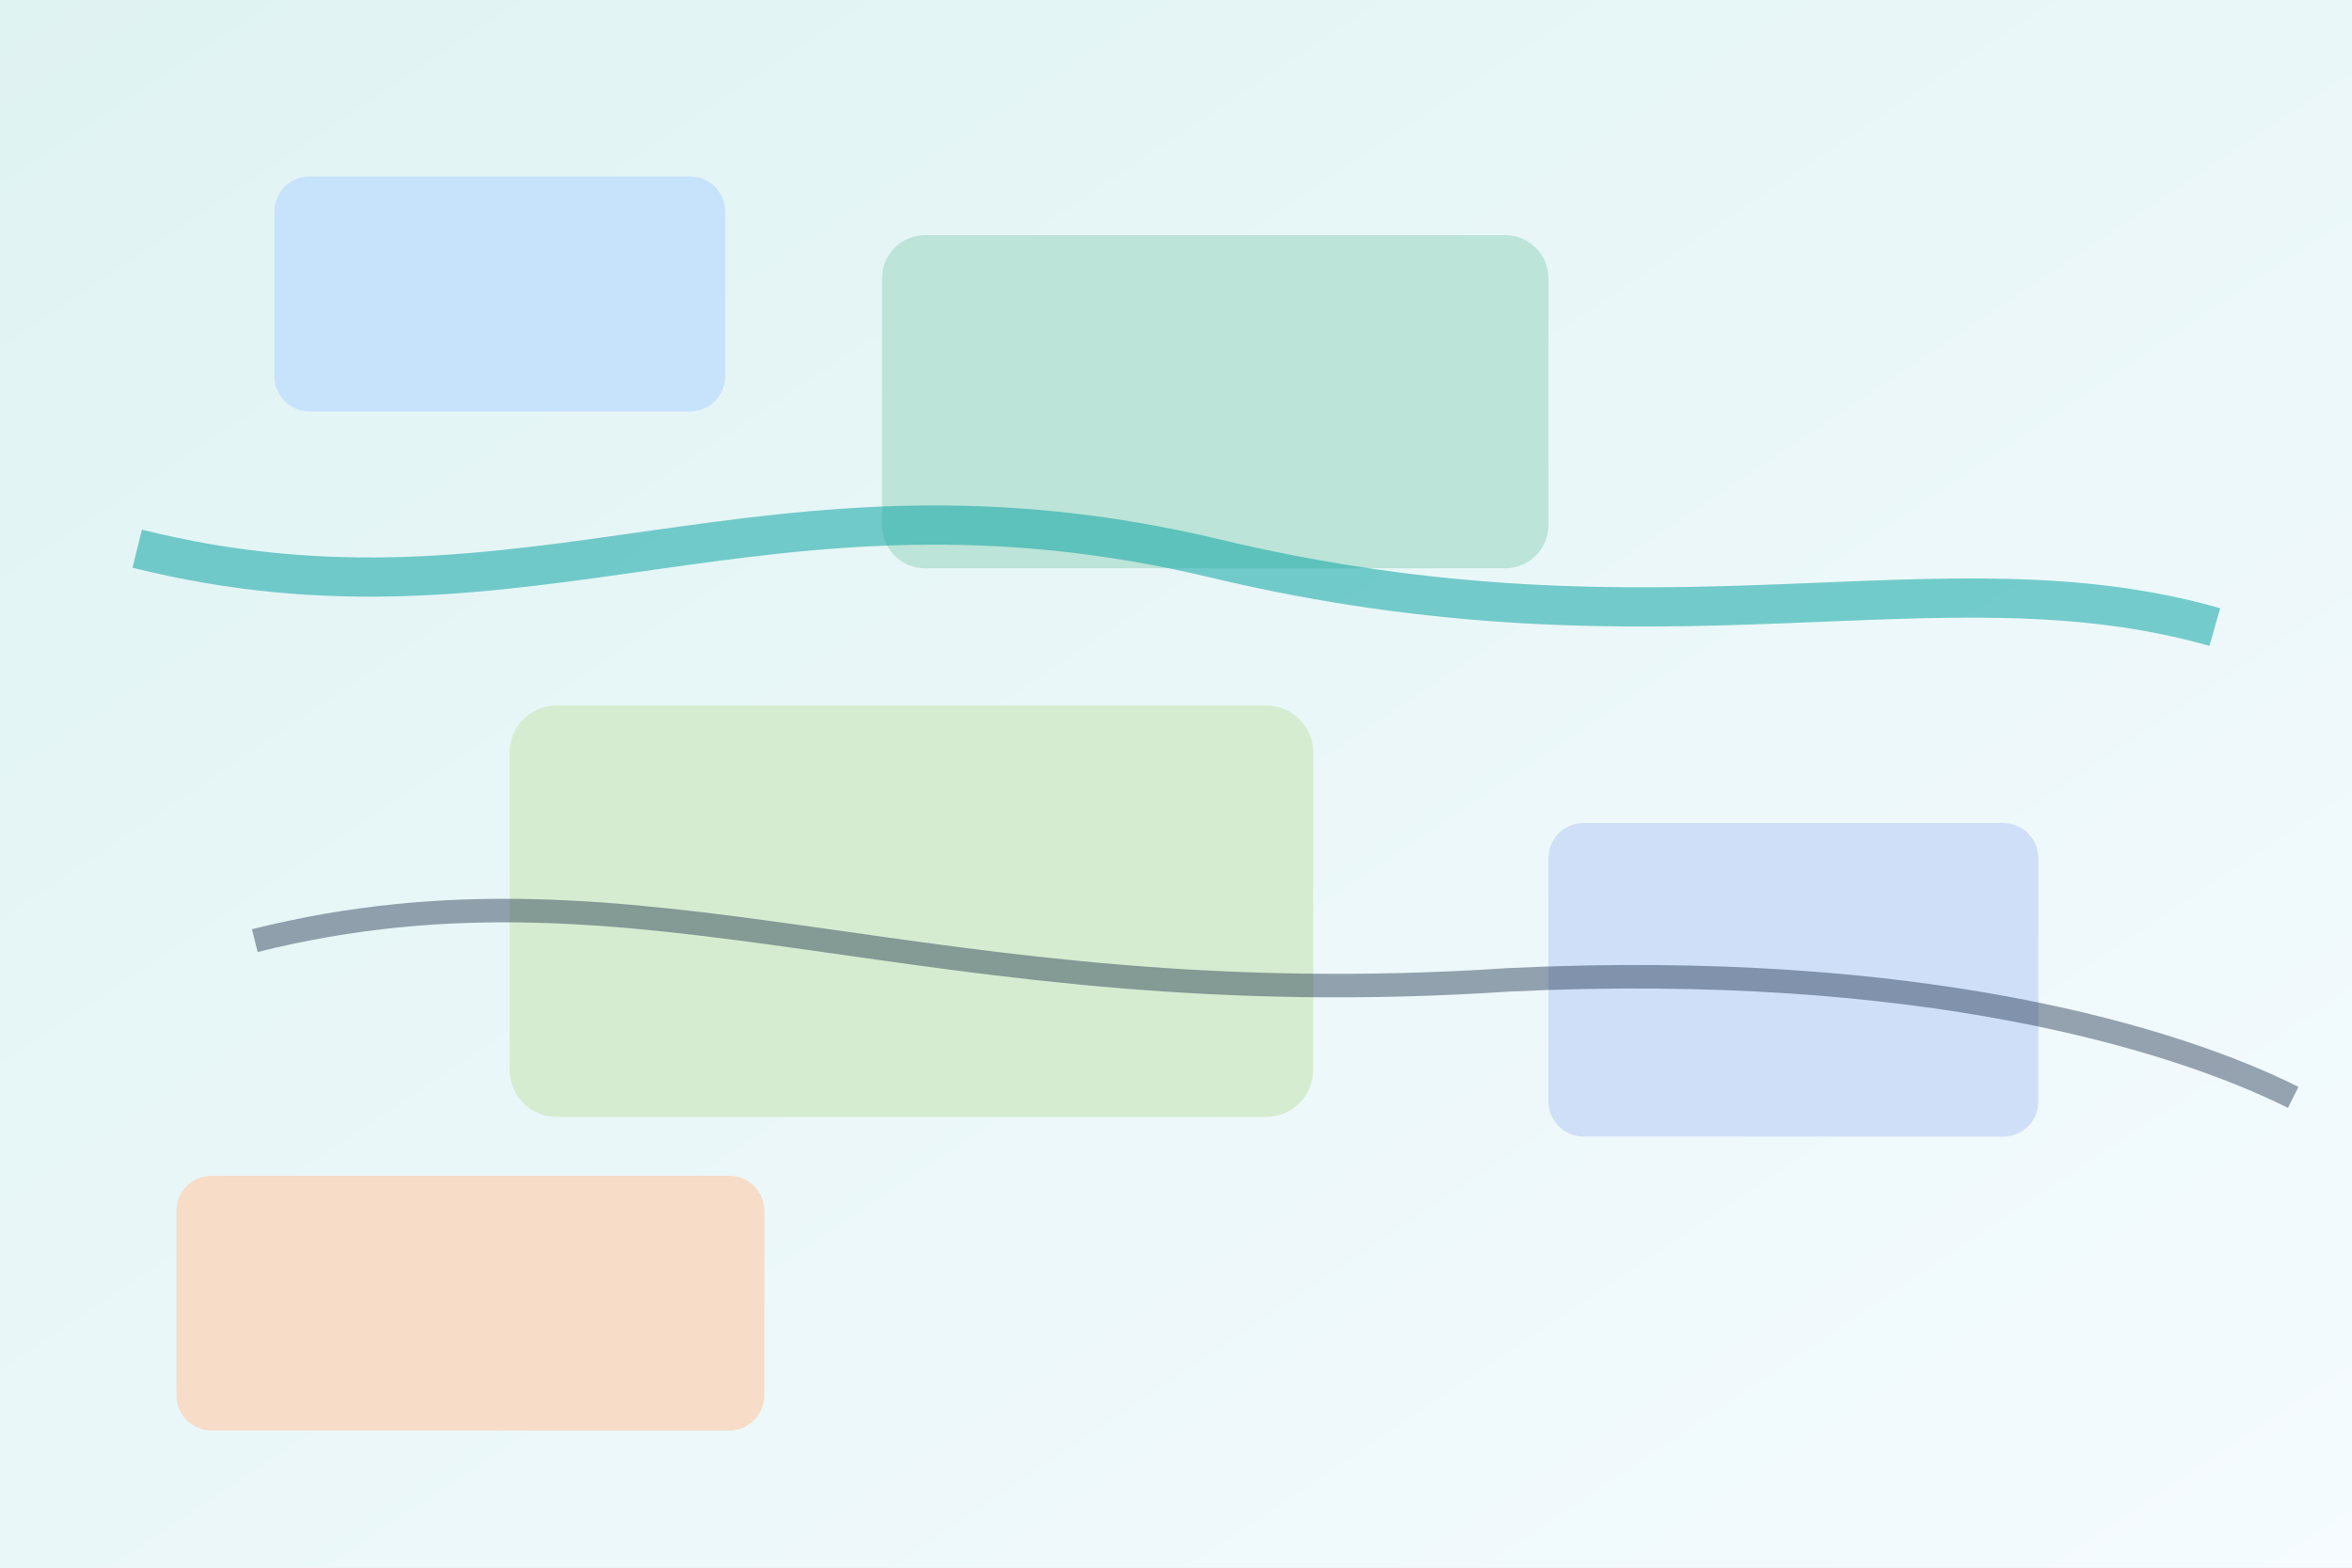
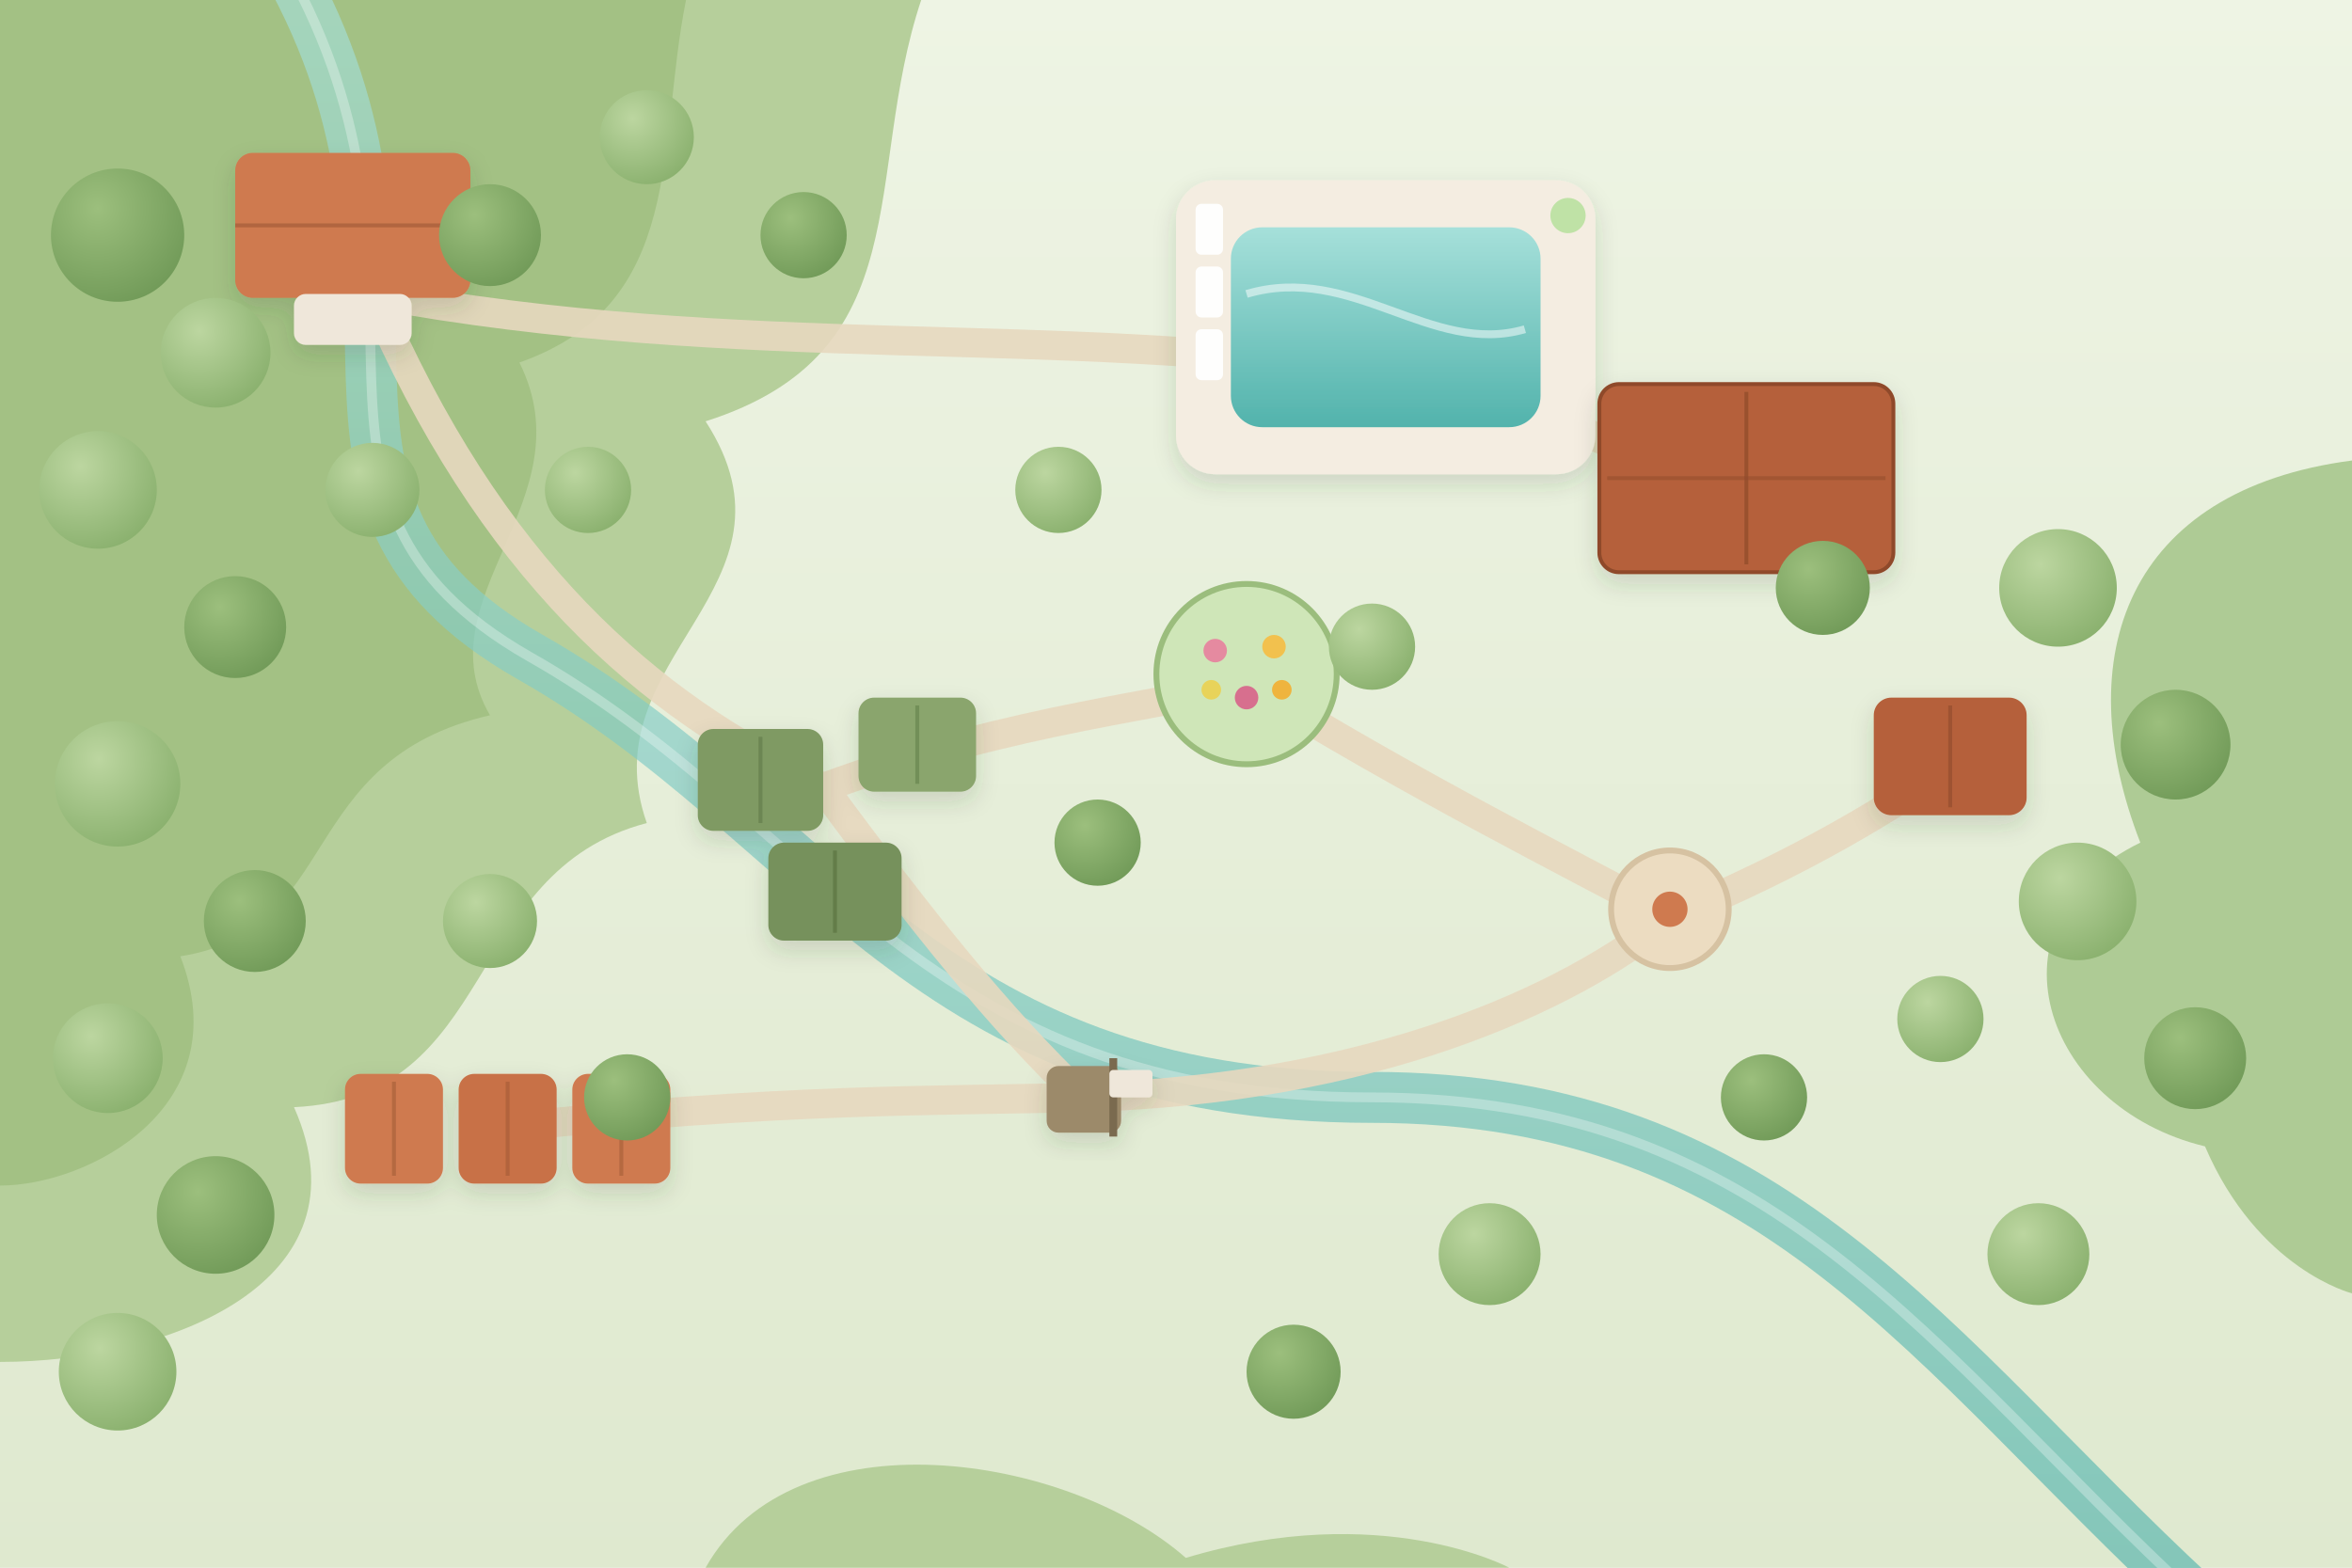
<svg xmlns="http://www.w3.org/2000/svg" viewBox="0 0 1200 800">
  <defs>
-     <linearGradient id="bg" x1="0" y1="0" x2="1" y2="1">
-       <stop offset="0%" stop-color="#dff3f2" />
-       <stop offset="100%" stop-color="#f5fbff" />
+     <linearGradient id="grass" x1="0" y1="0" x2="0" y2="1">
+       <stop offset="0" stop-color="#eef4e4" />
+       <stop offset="1" stop-color="#dfe9cf" />
    </linearGradient>
+     <linearGradient id="water" x1="0" y1="0" x2="0" y2="1">
+       <stop offset="0" stop-color="#a6e0da" />
+       <stop offset="1" stop-color="#52b3ac" />
+     </linearGradient>
+     <radialGradient id="tree" cx="0.35" cy="0.3" r="0.85">
+       <stop offset="0" stop-color="#bcd6a0" />
+       <stop offset="1" stop-color="#84ac68" />
+     </radialGradient>
+     <radialGradient id="treeDark" cx="0.35" cy="0.3" r="0.85">
+       <stop offset="0" stop-color="#9cbf7d" />
+       <stop offset="1" stop-color="#6c9654" />
+     </radialGradient>
+     <filter id="soft" x="-30%" y="-30%" width="160%" height="160%">
+       <feDropShadow dx="0" dy="5" stdDeviation="6" flood-color="#33402c" flood-opacity="0.16" />
+     </filter>
  </defs>
-   <rect width="1200" height="800" fill="url(#bg)" />
-   <rect x="140" y="90" width="230" height="120" rx="18" fill="#c7e3fb" />
-   <rect x="450" y="120" width="340" height="170" rx="22" fill="#bce4d8" />
-   <rect x="260" y="360" width="410" height="210" rx="24" fill="#d6ecd1" />
-   <rect x="790" y="420" width="250" height="160" rx="18" fill="#cfdff7" />
-   <rect x="90" y="600" width="300" height="130" rx="18" fill="#f7dcc8" />
-   <path d="M70 280 C270 330, 390 230, 620 285 C850 340, 990 280, 1130 320" stroke="#0ea5a4" stroke-width="20" fill="none" opacity=".55" />
-   <path d="M130 480 C330 430, 470 520, 770 500 C980 490, 1110 530, 1170 560" stroke="#0B1F3B" stroke-width="12" fill="none" opacity=".4" />
+   <rect width="1200" height="800" fill="url(#grass)" />
+   <path d="M0,0 H470 C440,90 470,180 360,215 C415,300 300,335 330,420 C235,445 255,560 150,565 C190,655 85,695 0,695 Z" fill="#b6cf9b" />
+   <path d="M0,0 H350 C335,75 350,155 265,185 C300,255 215,305 250,365 C150,388 175,475 92,488 C122,565 45,605 0,605 Z" fill="#a3c184" />
+   <path d="M1200,235 C1085,250 1055,335 1092,430 C1010,470 1042,565 1125,585 C1152,648 1200,660 1200,660 L1200,235 Z" fill="#aecb95" />
+   <path d="M360,800 C405,720 545,742 605,795 C705,765 770,800 770,800 Z" fill="#b6cf9b" />
+   <path d="M150,-10 C235,150 130,255 270,335 C420,420 470,560 700,560 C905,560 985,690 1120,815" fill="none" stroke="url(#water)" stroke-width="26" stroke-linecap="round" opacity="0.65" />
+   <path d="M150,-10 C235,150 130,255 270,335 C420,420 470,560 700,560 C905,560 985,690 1120,815" fill="none" stroke="#ffffff" stroke-width="5" stroke-linecap="round" opacity="0.3" />
+   <g stroke="#e7d8bf" stroke-width="15" fill="none" stroke-linecap="round" opacity="0.9">
+     <path d="M190,150 C380,185 540,165 700,190 C800,206 868,250 888,260" />
+     <path d="M190,150 C250,290 330,360 420,402" />
+     <path d="M420,402 C520,365 600,360 636,348" />
+     <path d="M636,348 C720,400 800,440 852,468" />
+     <path d="M852,468 C920,440 968,410 996,390" />
+     <path d="M252,576 C400,560 480,562 552,560 C700,556 800,510 852,468" />
+     <path d="M420,402 C470,470 510,520 552,560" />
+   </g>
+   <g>
+     <circle cx="636" cy="344" r="46" fill="#cfe6b8" />
+     <circle cx="636" cy="344" r="46" fill="none" stroke="#9bbd7d" stroke-width="3" />
+     <circle cx="620" cy="332" r="6" fill="#e58aa0" />
+     <circle cx="650" cy="330" r="6" fill="#f2c14e" />
+     <circle cx="636" cy="356" r="6" fill="#d76f8e" />
+     <circle cx="654" cy="352" r="5" fill="#efb43e" />
+     <circle cx="618" cy="352" r="5" fill="#e8d35a" />
+   </g>
+   <g filter="url(#soft)">
+     <rect x="600" y="92" width="214" height="150" rx="20" fill="#f4ede1" />
+     <rect x="628" y="116" width="158" height="102" rx="16" fill="url(#water)" />
+     <path d="M636,150 C690,134 730,182 778,168" fill="none" stroke="#ffffff" stroke-width="4" opacity="0.5" />
+     <g fill="#ffffff" opacity="0.92">
+       <rect x="610" y="104" width="14" height="26" rx="3" />
+       <rect x="610" y="136" width="14" height="26" rx="3" />
+       <rect x="610" y="168" width="14" height="26" rx="3" />
+     </g>
+     <circle cx="800" cy="110" r="9" fill="#bfe2a6" />
+   </g>
+   <g filter="url(#soft)">
+     <rect x="816" y="196" width="150" height="96" rx="10" fill="#b5613a" />
+     <rect x="816" y="196" width="150" height="96" rx="10" fill="none" stroke="#8f4a2b" stroke-width="2" />
+     <line x1="891" y1="200" x2="891" y2="288" stroke="#8f4a2b" stroke-width="2" opacity="0.7" />
+     <line x1="820" y1="244" x2="962" y2="244" stroke="#8f4a2b" stroke-width="2" opacity="0.5" />
+   </g>
+   <g filter="url(#soft)">
+     <rect x="120" y="78" width="120" height="74" rx="9" fill="#cf7a4f" />
+     <line x1="120" y1="115" x2="240" y2="115" stroke="#9c5733" stroke-width="2" opacity="0.6" />
+     <rect x="150" y="150" width="60" height="26" rx="6" fill="#efe7da" />
+   </g>
+   <g filter="url(#soft)">
+     <rect x="356" y="372" width="64" height="52" rx="8" fill="#7f9a63" />
+     <line x1="388" y1="376" x2="388" y2="420" stroke="#5f7848" stroke-width="2" opacity="0.6" />
+     <rect x="438" y="356" width="60" height="48" rx="8" fill="#8aa56d" />
+     <line x1="468" y1="360" x2="468" y2="400" stroke="#62804a" stroke-width="2" opacity="0.6" />
+     <rect x="392" y="430" width="68" height="50" rx="8" fill="#76915b" />
+     <line x1="426" y1="434" x2="426" y2="476" stroke="#566f40" stroke-width="2" opacity="0.6" />
+   </g>
+   <g filter="url(#soft)">
+     <rect x="176" y="548" width="50" height="56" rx="8" fill="#cf7a4f" />
+     <rect x="234" y="548" width="50" height="56" rx="8" fill="#c87146" />
+     <rect x="292" y="548" width="50" height="56" rx="8" fill="#cf7a4f" />
+     <line x1="201" y1="552" x2="201" y2="600" stroke="#9c5733" stroke-width="2" opacity="0.5" />
+     <line x1="259" y1="552" x2="259" y2="600" stroke="#9c5733" stroke-width="2" opacity="0.5" />
+     <line x1="317" y1="552" x2="317" y2="600" stroke="#9c5733" stroke-width="2" opacity="0.5" />
+   </g>
+   <g filter="url(#soft)">
+     <rect x="956" y="356" width="78" height="60" rx="9" fill="#b5613a" />
+     <line x1="995" y1="360" x2="995" y2="412" stroke="#8f4a2b" stroke-width="2" opacity="0.6" />
+   </g>
+   <g>
+     <circle cx="852" cy="464" r="30" fill="#ecdcc1" />
+     <circle cx="852" cy="464" r="30" fill="none" stroke="#d6c2a2" stroke-width="3" />
+     <circle cx="852" cy="464" r="9" fill="#cf7a4f" />
+   </g>
+   <g filter="url(#soft)">
+     <rect x="534" y="544" width="38" height="34" rx="6" fill="#9c8a6a" />
+     <rect x="566" y="540" width="4" height="40" fill="#7a6a4f" />
+     <rect x="566" y="546" width="22" height="14" rx="2" fill="#efe7da" />
+   </g>
+   <g>
+     <circle cx="60" cy="120" r="34" fill="url(#treeDark)" />
+     <circle cx="110" cy="180" r="28" fill="url(#tree)" />
+     <circle cx="50" cy="250" r="30" fill="url(#tree)" />
+     <circle cx="120" cy="320" r="26" fill="url(#treeDark)" />
+     <circle cx="60" cy="400" r="32" fill="url(#tree)" />
+     <circle cx="130" cy="470" r="26" fill="url(#treeDark)" />
+     <circle cx="55" cy="540" r="28" fill="url(#tree)" />
+     <circle cx="110" cy="620" r="30" fill="url(#treeDark)" />
+     <circle cx="60" cy="700" r="30" fill="url(#tree)" />
+     <circle cx="190" cy="250" r="24" fill="url(#tree)" />
+     <circle cx="250" cy="120" r="26" fill="url(#treeDark)" />
+     <circle cx="330" cy="70" r="24" fill="url(#tree)" />
+     <circle cx="410" cy="120" r="22" fill="url(#treeDark)" />
+     <circle cx="300" cy="250" r="22" fill="url(#tree)" />
+     <circle cx="250" cy="470" r="24" fill="url(#tree)" />
+     <circle cx="320" cy="560" r="22" fill="url(#treeDark)" />
+     <circle cx="540" cy="250" r="22" fill="url(#tree)" />
+     <circle cx="560" cy="430" r="22" fill="url(#treeDark)" />
+     <circle cx="700" cy="330" r="22" fill="url(#tree)" />
+     <circle cx="760" cy="640" r="26" fill="url(#tree)" />
+     <circle cx="660" cy="700" r="24" fill="url(#treeDark)" />
+     <circle cx="930" cy="300" r="24" fill="url(#treeDark)" />
+     <circle cx="1050" cy="300" r="30" fill="url(#tree)" />
+     <circle cx="1110" cy="380" r="28" fill="url(#treeDark)" />
+     <circle cx="1060" cy="460" r="30" fill="url(#tree)" />
+     <circle cx="1120" cy="540" r="26" fill="url(#treeDark)" />
+     <circle cx="990" cy="520" r="22" fill="url(#tree)" />
+     <circle cx="1040" cy="640" r="26" fill="url(#tree)" />
+     <circle cx="900" cy="560" r="22" fill="url(#treeDark)" />
+   </g>
</svg>
